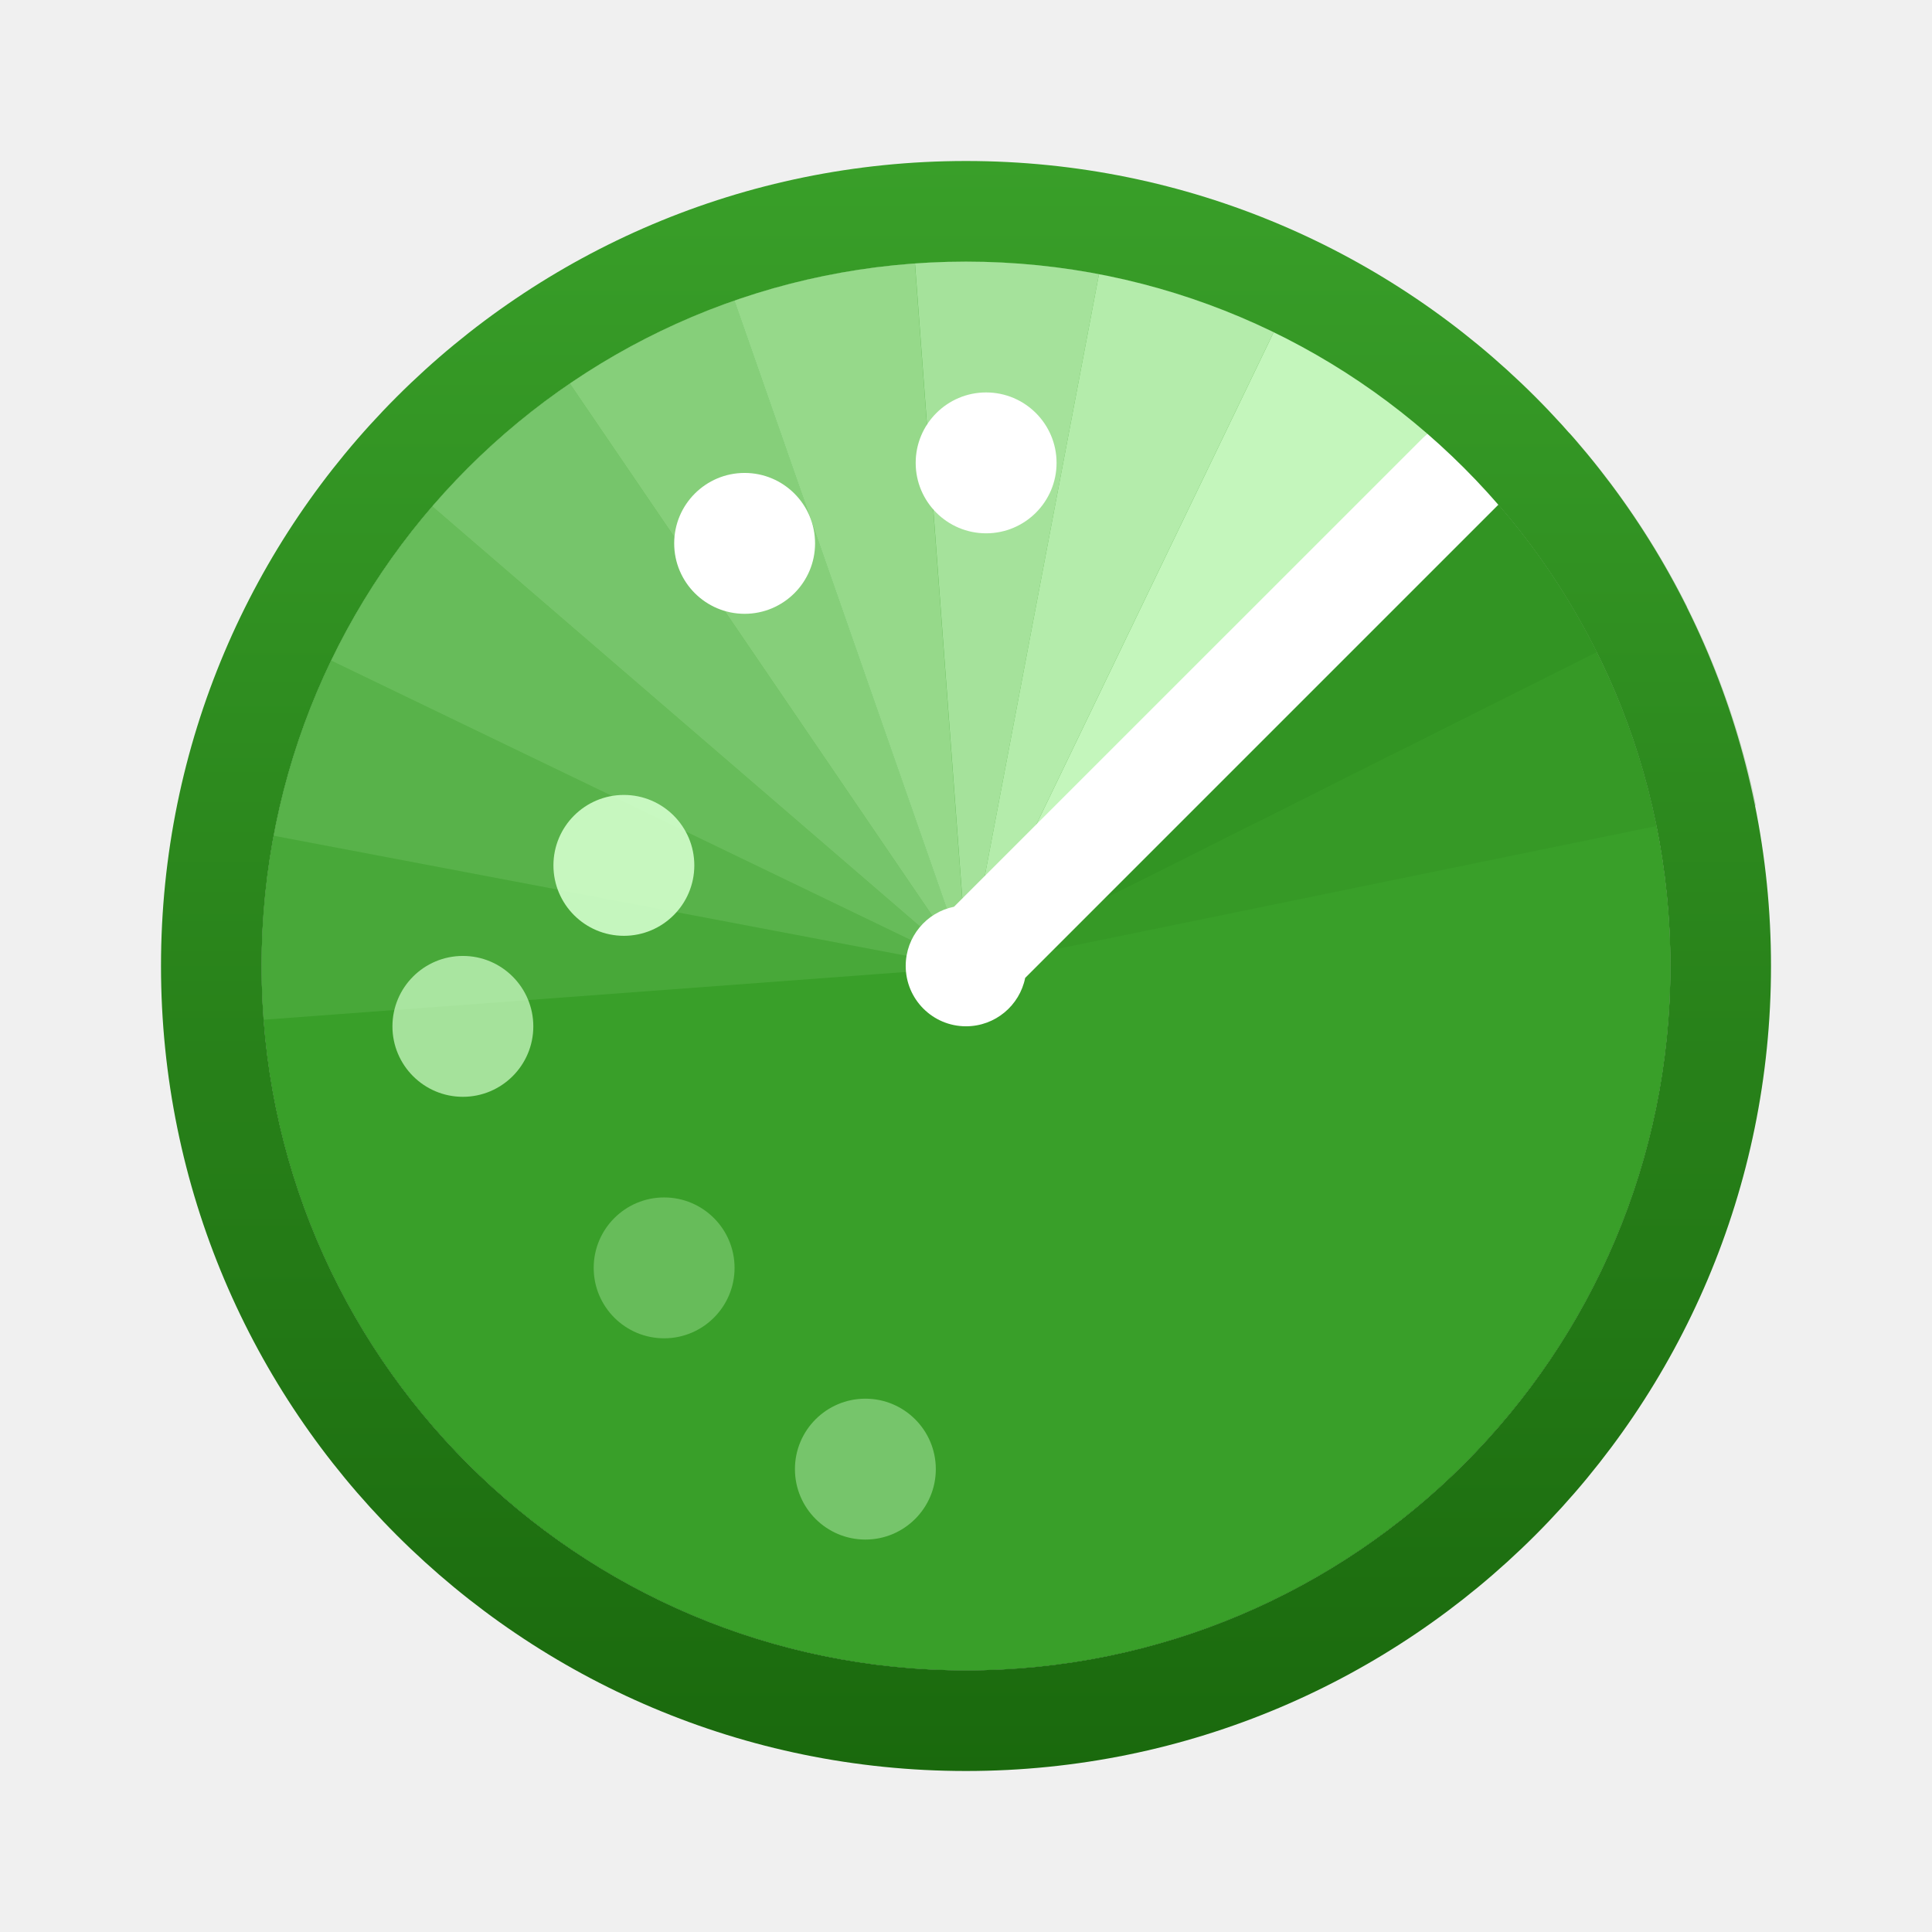
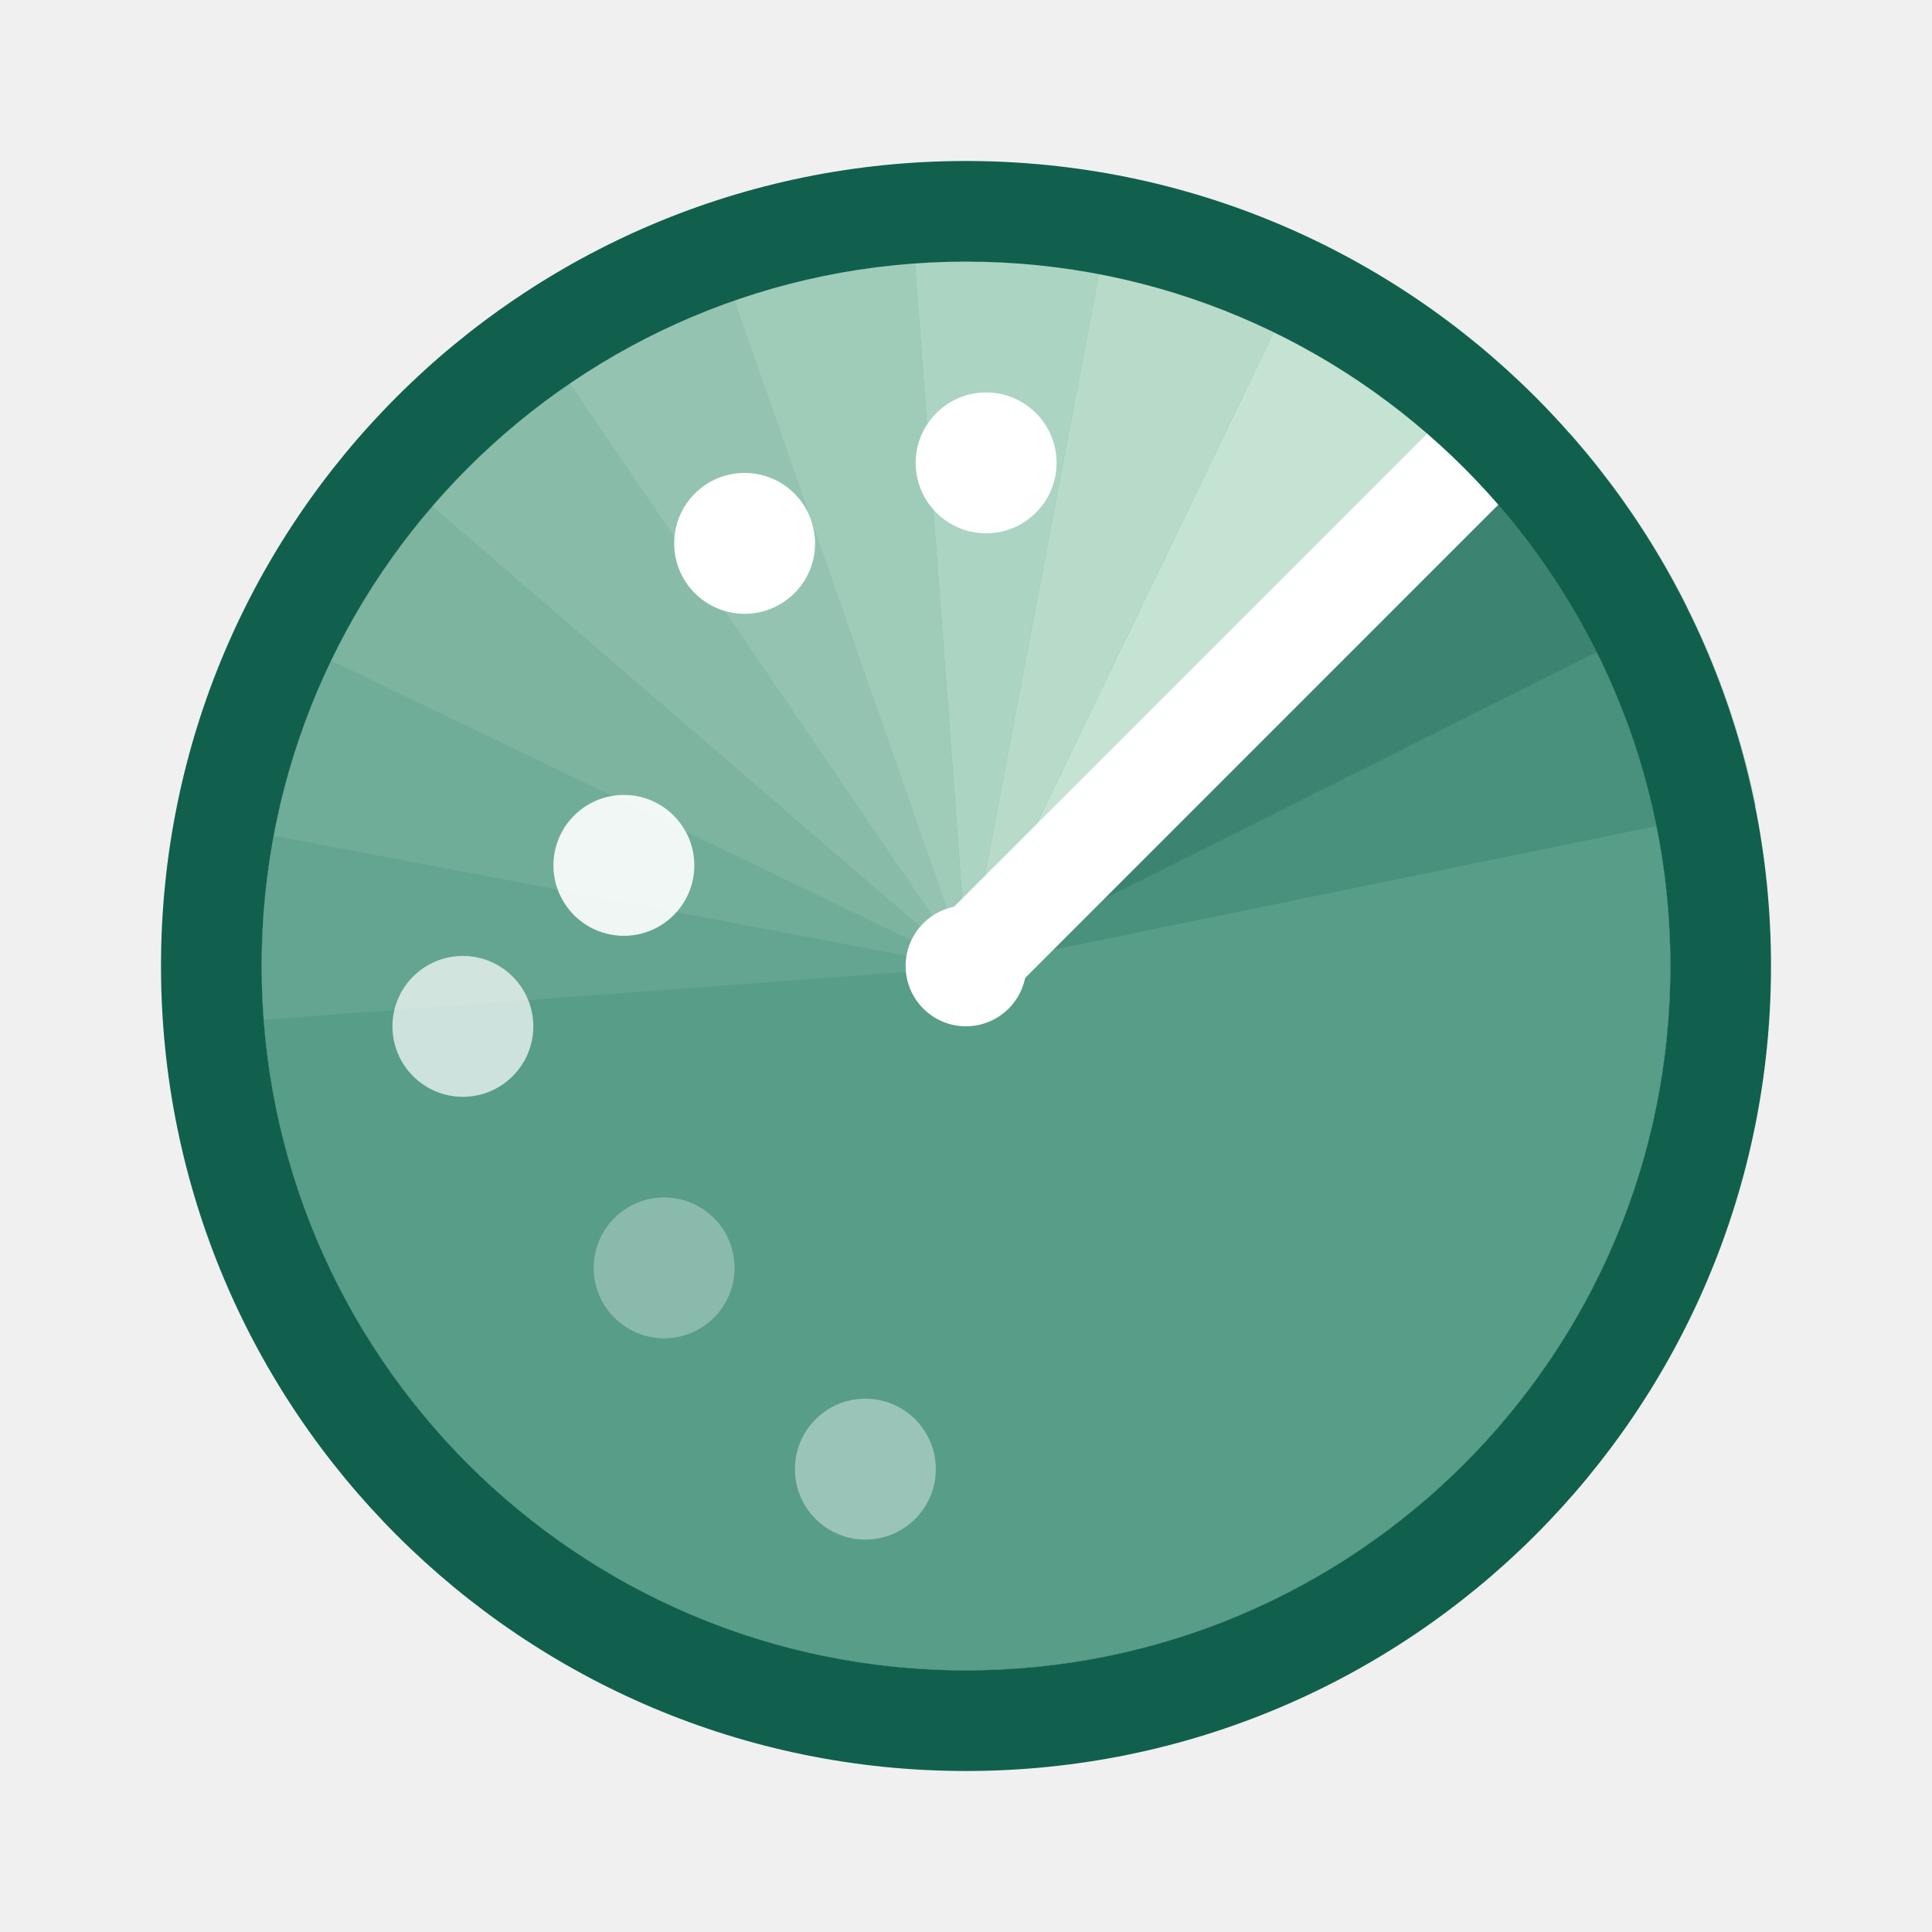
<svg xmlns="http://www.w3.org/2000/svg" width="24" height="24" viewBox="0 0 24 24" fill="none">
-   <path fill-rule="evenodd" clip-rule="evenodd" d="M12 20.75C16.832 20.75 20.75 16.832 20.75 12C20.75 7.168 16.832 3.25 12 3.25C7.168 3.25 3.25 7.168 3.25 12C3.25 16.832 7.168 20.75 12 20.75Z" fill="url(#paint0_linear_3439_7672)" />
-   <path fill-rule="evenodd" clip-rule="evenodd" d="M12 20.75C16.832 20.75 20.75 16.832 20.75 12C20.75 7.168 16.832 3.25 12 3.25C7.168 3.25 3.25 7.168 3.25 12C3.25 16.832 7.168 20.75 12 20.75Z" fill="#399F29" />
-   <path opacity="0.7" d="M11.275 2.045C12.147 1.98 13.023 2.03 13.882 2.193L12.018 12.017L11.275 2.045Z" fill="#D3FFCC" />
-   <path opacity="0.8" d="M13.882 2.193C14.74 2.356 15.574 2.63 16.361 3.01L12.018 12.017L13.882 2.193Z" fill="#D3FFCC" />
-   <path opacity="0.2" d="M20.96 7.541C21.351 8.322 21.638 9.152 21.814 10.008L12.018 12.017L20.96 7.541Z" fill="#288419" />
-   <path opacity="0.4" d="M19.496 5.378C20.076 6.032 20.568 6.759 20.959 7.54L12.018 12.017L19.496 5.378Z" fill="#288419" />
-   <path opacity="0.9" d="M16.361 3.01C17.148 3.389 17.882 3.87 18.544 4.441L12.018 12.017L16.361 3.01Z" fill="#D3FFCC" />
-   <path opacity="0.4" d="M4.441 5.49C5.012 4.828 5.666 4.244 6.389 3.752L12.018 12.017L4.441 5.49Z" fill="#D3FFCC" />
-   <path opacity="0.5" d="M6.389 3.752C7.111 3.26 7.895 2.865 8.72 2.577L12.018 12.017L6.389 3.752Z" fill="#D3FFCC" />
-   <path opacity="0.6" d="M8.719 2.576C9.544 2.288 10.403 2.109 11.274 2.044L12.017 12.017L8.719 2.576Z" fill="#D3FFCC" />
-   <path opacity="0.1" d="M2.045 12.759C1.98 11.888 2.03 11.011 2.193 10.153L12.018 12.017L2.045 12.759Z" fill="#D3FFCC" />
-   <path opacity="0.2" d="M2.193 10.153C2.356 9.294 2.631 8.461 3.01 7.674L12.018 12.017L2.193 10.153Z" fill="#D3FFCC" />
-   <path opacity="0.3" d="M3.01 7.674C3.39 6.886 3.871 6.152 4.441 5.49L12.018 12.017L3.01 7.674Z" fill="#D3FFCC" />
-   <path d="M18.88 6.003L12.735 12.148C12.666 12.491 12.363 12.749 12 12.749C11.586 12.749 11.251 12.413 11.251 11.999C11.251 11.636 11.509 11.333 11.851 11.264L17.996 5.12L18.88 6.003Z" fill="white" />
-   <path d="M12 2C17.523 2 22 6.477 22 12C22 17.523 17.523 22 12 22C6.477 22 2 17.523 2 12C2 6.477 6.477 2 12 2ZM12 3.25C7.168 3.25 3.25 7.168 3.25 12C3.25 16.832 7.168 20.75 12 20.75C16.832 20.75 20.75 16.832 20.75 12C20.75 7.168 16.832 3.25 12 3.25Z" fill="url(#paint1_linear_3439_7672)" />
+   <path fill-rule="evenodd" clip-rule="evenodd" d="M12 20.75C16.832 20.75 20.75 16.832 20.75 12C20.75 7.168 16.832 3.25 12 3.25C7.168 3.25 3.25 7.168 3.25 12C3.25 16.832 7.168 20.75 12 20.75Z" fill="#247A64" />
+   <path fill-rule="evenodd" clip-rule="evenodd" d="M12 20.75C16.832 20.75 20.75 16.832 20.75 12C20.75 7.168 16.832 3.25 12 3.25C7.168 3.25 3.25 7.168 3.25 12C3.25 16.832 7.168 20.75 12 20.75Z" fill="#589D88" />
+   <path opacity="0.7" d="M11.275 2.045C12.146 1.98 13.023 2.03 13.881 2.193L12.017 12.018L11.275 2.045Z" fill="#CFEBDA" />
+   <path opacity="0.8" d="M13.881 2.192C14.74 2.355 15.573 2.63 16.361 3.01L12.017 12.017L13.881 2.192Z" fill="#CFEBDA" />
+   <path opacity="0.2" d="M20.959 7.541C21.351 8.322 21.637 9.152 21.813 10.008L12.017 12.017L20.959 7.541Z" fill="#11604D" />
+   <path opacity="0.4" d="M19.495 5.378C20.076 6.032 20.568 6.759 20.959 7.54L12.017 12.017L19.495 5.378Z" fill="#11604D" />
+   <path opacity="0.9" d="M16.361 3.01C17.148 3.389 17.882 3.87 18.544 4.441L12.017 12.017L16.361 3.01Z" fill="#CFEBDA" />
+   <path opacity="0.4" d="M4.441 5.49C5.011 4.828 5.666 4.244 6.388 3.752L12.017 12.017L4.441 5.49Z" fill="#CFEBDA" />
+   <path opacity="0.5" d="M6.388 3.752C7.111 3.26 7.894 2.865 8.719 2.577L12.017 12.017L6.388 3.752Z" fill="#CFEBDA" />
+   <path opacity="0.6" d="M8.719 2.577C9.544 2.288 10.403 2.11 11.275 2.045L12.017 12.017L8.719 2.577Z" fill="#CFEBDA" />
+   <path opacity="0.1" d="M2.045 12.759C1.98 11.888 2.03 11.011 2.193 10.153L12.018 12.017L2.045 12.759Z" fill="#CFEBDA" />
+   <path opacity="0.2" d="M2.192 10.153C2.355 9.294 2.63 8.461 3.01 7.674L12.017 12.017L2.192 10.153Z" fill="#CFEBDA" />
+   <path opacity="0.3" d="M3.01 7.674C3.389 6.886 3.87 6.152 4.441 5.49L12.017 12.017L3.01 7.674Z" fill="#CFEBDA" />
+   <path d="M18.879 6.003L12.735 12.148C12.665 12.491 12.363 12.749 12 12.749C11.586 12.749 11.25 12.413 11.25 11.999C11.25 11.636 11.508 11.333 11.851 11.264L17.995 5.12L18.879 6.003Z" fill="white" />
+   <path d="M12 2C17.523 2 22 6.477 22 12C22 17.523 17.523 22 12 22C6.477 22 2 17.523 2 12C2 6.477 6.477 2 12 2ZM12 3.25C7.168 3.25 3.25 7.168 3.25 12C3.25 16.832 7.168 20.75 12 20.75C16.832 20.75 20.75 16.832 20.75 12C20.75 7.168 16.832 3.25 12 3.25Z" fill="#11604D" />
  <path d="M13.125 5.75C13.125 6.233 12.733 6.625 12.25 6.625C11.767 6.625 11.375 6.233 11.375 5.75C11.375 5.267 11.767 4.875 12.25 4.875C12.733 4.875 13.125 5.267 13.125 5.75Z" fill="white" />
-   <path opacity="0.4" d="M11.625 18.25C11.625 18.733 11.233 19.125 10.75 19.125C10.267 19.125 9.875 18.733 9.875 18.25C9.875 17.767 10.267 17.375 10.75 17.375C11.233 17.375 11.625 17.767 11.625 18.25Z" fill="#D3FFCC" />
+   <path opacity="0.4" d="M11.625 18.25C11.625 18.733 11.233 19.125 10.75 19.125C10.267 19.125 9.875 18.733 9.875 18.25C9.875 17.767 10.267 17.375 10.75 17.375C11.233 17.375 11.625 17.767 11.625 18.25Z" fill="white" />
  <path d="M10.125 6.75C10.125 7.233 9.733 7.625 9.25 7.625C8.767 7.625 8.375 7.233 8.375 6.75C8.375 6.267 8.767 5.875 9.25 5.875C9.733 5.875 10.125 6.267 10.125 6.75Z" fill="white" />
-   <path opacity="0.9" d="M8.625 10.75C8.625 11.233 8.233 11.625 7.75 11.625C7.267 11.625 6.875 11.233 6.875 10.75C6.875 10.267 7.267 9.875 7.75 9.875C8.233 9.875 8.625 10.267 8.625 10.75Z" fill="#D3FFCC" />
-   <path opacity="0.7" d="M6.625 12.75C6.625 13.233 6.233 13.625 5.75 13.625C5.267 13.625 4.875 13.233 4.875 12.75C4.875 12.267 5.267 11.875 5.75 11.875C6.233 11.875 6.625 12.267 6.625 12.75Z" fill="#D3FFCC" />
-   <path opacity="0.3" d="M9.125 15.75C9.125 16.233 8.733 16.625 8.25 16.625C7.767 16.625 7.375 16.233 7.375 15.75C7.375 15.267 7.767 14.875 8.25 14.875C8.733 14.875 9.125 15.267 9.125 15.75Z" fill="#D3FFCC" />
-   <defs>
-     <linearGradient id="paint0_linear_3439_7672" x1="12" y1="3.25" x2="12" y2="20.75" gradientUnits="userSpaceOnUse">
-       <stop stop-color="#399F29" />
-       <stop offset="1" stop-color="#1A690D" />
-     </linearGradient>
-     <linearGradient id="paint1_linear_3439_7672" x1="12" y1="2" x2="12" y2="22" gradientUnits="userSpaceOnUse">
-       <stop stop-color="#399F29" />
-       <stop offset="1" stop-color="#1A690D" />
-     </linearGradient>
-   </defs>
+   <path opacity="0.9" d="M8.625 10.75C8.625 11.233 8.233 11.625 7.75 11.625C7.267 11.625 6.875 11.233 6.875 10.75C6.875 10.267 7.267 9.875 7.75 9.875C8.233 9.875 8.625 10.267 8.625 10.75Z" fill="white" />
+   <path opacity="0.7" d="M6.625 12.75C6.625 13.233 6.233 13.625 5.75 13.625C5.267 13.625 4.875 13.233 4.875 12.75C4.875 12.267 5.267 11.875 5.75 11.875C6.233 11.875 6.625 12.267 6.625 12.75Z" fill="white" />
+   <path opacity="0.3" d="M9.125 15.75C9.125 16.233 8.733 16.625 8.25 16.625C7.767 16.625 7.375 16.233 7.375 15.75C7.375 15.267 7.767 14.875 8.25 14.875C8.733 14.875 9.125 15.267 9.125 15.75Z" fill="white" />
</svg>
